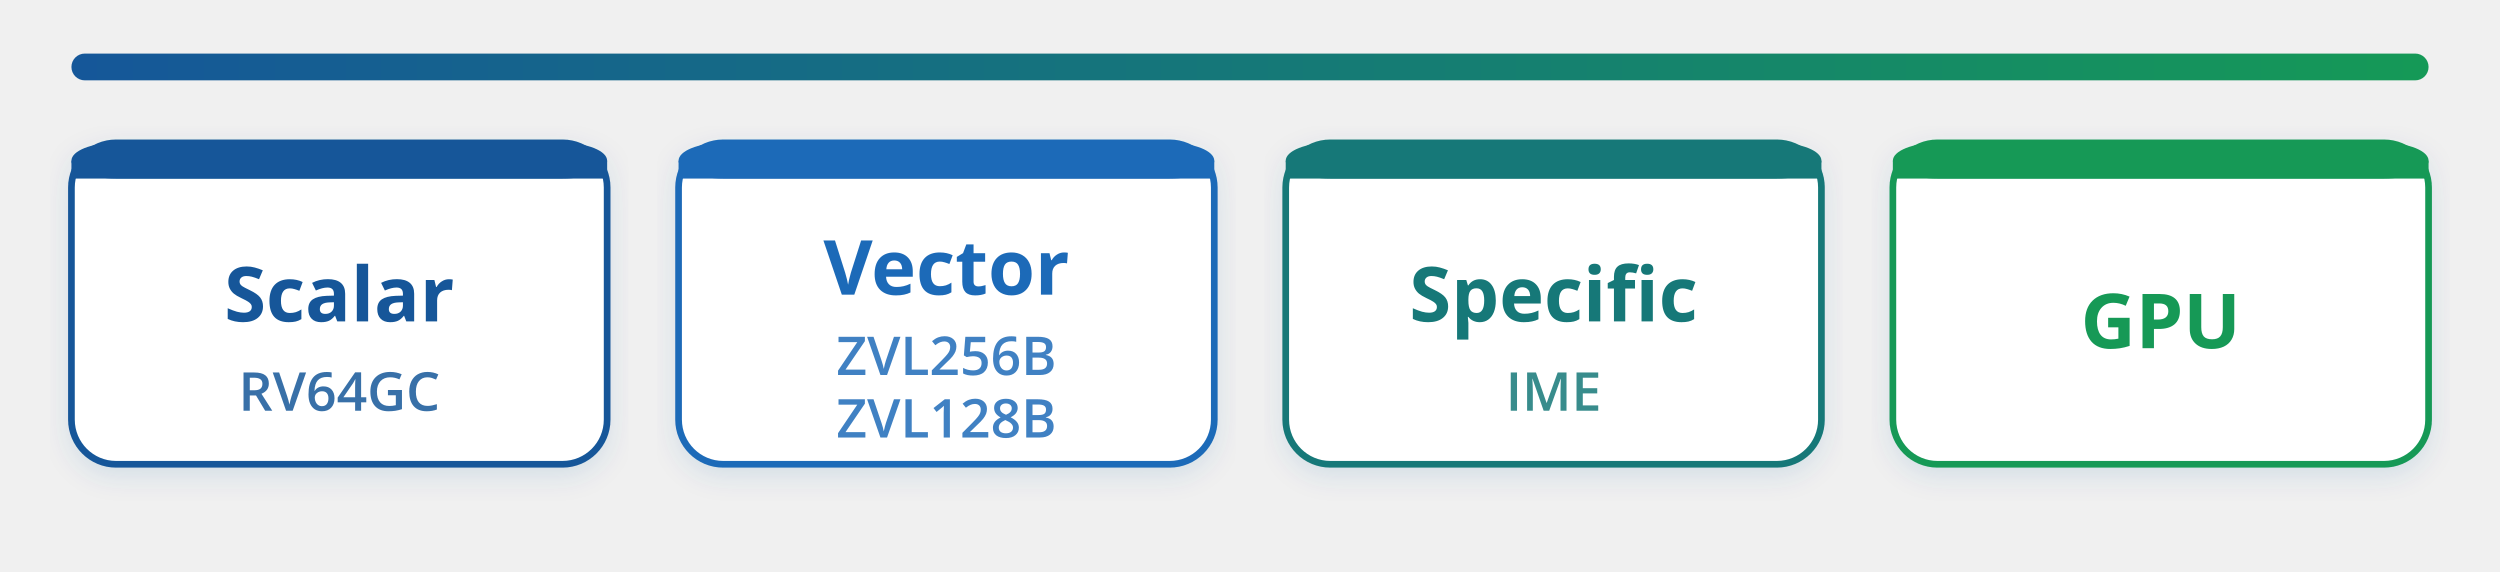
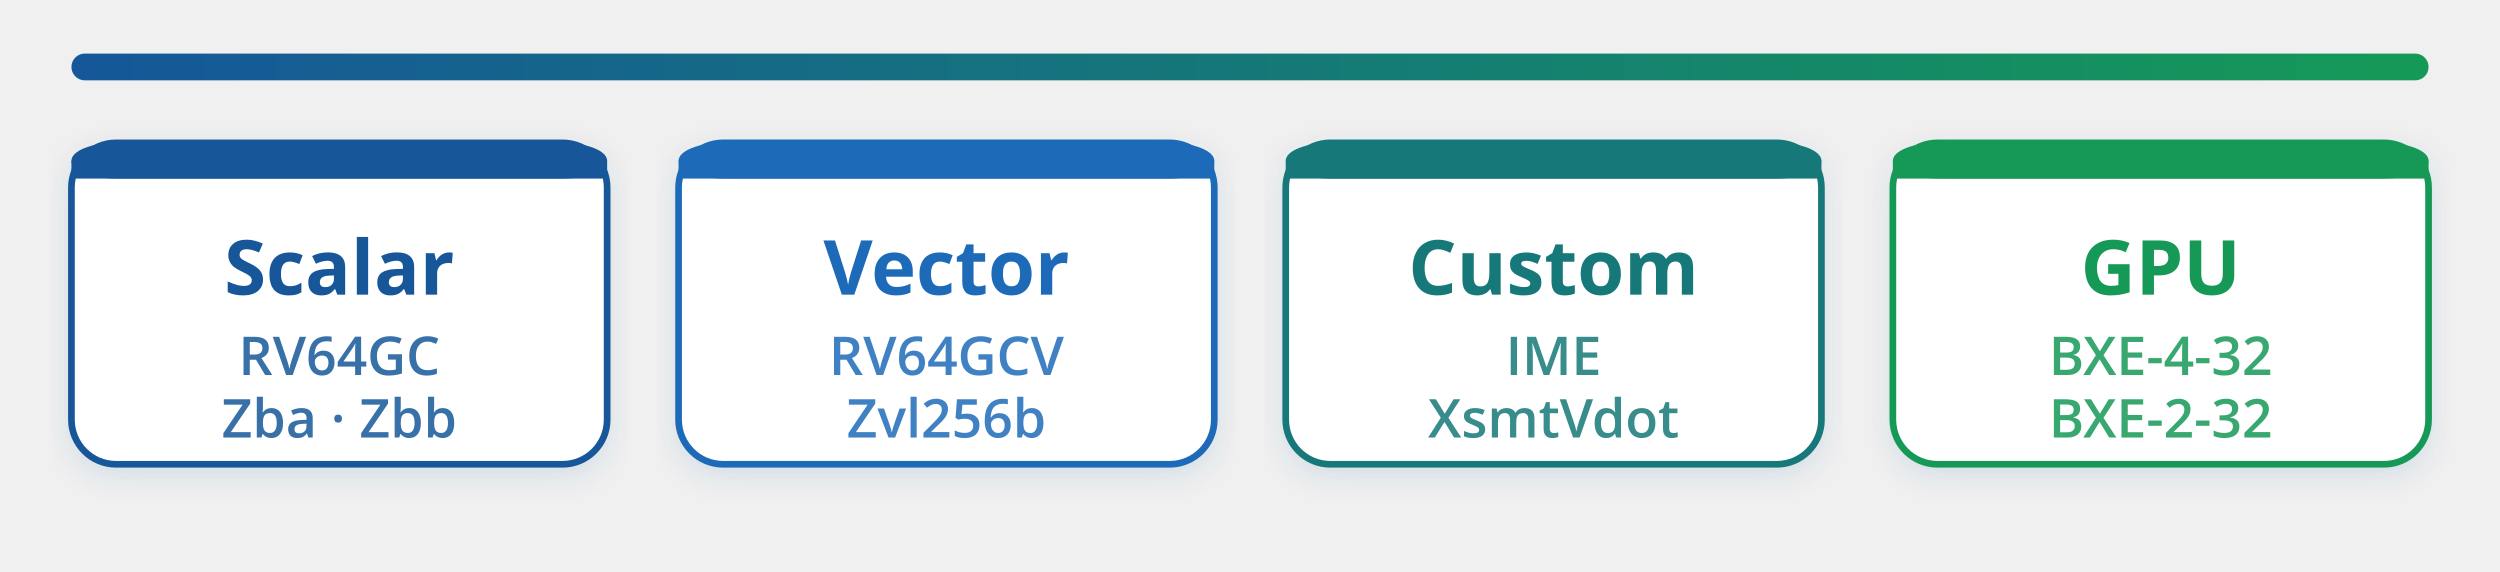
- <svg xmlns="http://www.w3.org/2000/svg" width="560" height="128" viewBox="0 0 560 128" role="img" aria-label="Scalar, Vector, Specific, and GPU compute backends">
+ <svg xmlns="http://www.w3.org/2000/svg" width="560" height="128" viewBox="0 0 560 128" role="img" aria-label="Scalar (RV64GC, Zba, Zbb), Vector (RV64GCV, Zvl256b), Custom (IME, XsmtVdot), GPU (BXE-4-32, BXE-2-32) compute backends">
  <defs>
    <linearGradient id="header-gradient" x1="0%" y1="0%" x2="100%" y2="0%">
      <stop offset="0%" stop-color="#155799" />
      <stop offset="100%" stop-color="#159957" />
    </linearGradient>
    <filter id="soft-shadow" x="-4%" y="-8%" width="108%" height="120%">
      <feDropShadow dx="0" dy="2" stdDeviation="3" flood-color="#155799" flood-opacity="0.12" />
    </filter>
  </defs>
  <rect x="16" y="12" width="528" height="6" rx="3" fill="url(#header-gradient)" />
  <g filter="url(#soft-shadow)">
    <rect x="16" y="32" width="120" height="72" rx="10" fill="#ffffff" stroke="#155799" stroke-width="1.5" />
    <rect x="16" y="32" width="120" height="8" rx="10" fill="#155799" />
    <rect x="16" y="36" width="120" height="4" fill="#155799" />
-     <text x="76" y="72" text-anchor="middle" font-family="'Open Sans', 'Helvetica Neue', Helvetica, Arial, sans-serif" font-size="17" font-weight="700" fill="#155799">Scalar</text>
-     <text x="76" y="92" text-anchor="middle" font-family="'Open Sans', 'Helvetica Neue', Helvetica, Arial, sans-serif" font-size="12" font-weight="600" fill="#155799" opacity="0.85">RV64GC</text>
+     <text x="76" y="66" text-anchor="middle" font-family="'Open Sans', 'Helvetica Neue', Helvetica, Arial, sans-serif" font-size="17" font-weight="700" fill="#155799">Scalar</text>
+     <text x="76" y="84" text-anchor="middle" font-family="'Open Sans', 'Helvetica Neue', Helvetica, Arial, sans-serif" font-size="12" font-weight="600" fill="#155799" opacity="0.85">RV64GC</text>
+     <text x="76" y="98" text-anchor="middle" font-family="'Open Sans', 'Helvetica Neue', Helvetica, Arial, sans-serif" font-size="12" font-weight="600" fill="#155799" opacity="0.85">Zba · Zbb</text>
  </g>
  <g filter="url(#soft-shadow)">
    <rect x="152" y="32" width="120" height="72" rx="10" fill="#ffffff" stroke="#1e6bb8" stroke-width="1.5" />
    <rect x="152" y="32" width="120" height="8" rx="10" fill="#1e6bb8" />
    <rect x="152" y="36" width="120" height="4" fill="#1e6bb8" />
    <text x="212" y="66" text-anchor="middle" font-family="'Open Sans', 'Helvetica Neue', Helvetica, Arial, sans-serif" font-size="17" font-weight="700" fill="#1e6bb8">Vector</text>
-     <text x="212" y="84" text-anchor="middle" font-family="'Open Sans', 'Helvetica Neue', Helvetica, Arial, sans-serif" font-size="12" font-weight="600" fill="#1e6bb8" opacity="0.85">ZVL256B</text>
-     <text x="212" y="98" text-anchor="middle" font-family="'Open Sans', 'Helvetica Neue', Helvetica, Arial, sans-serif" font-size="12" font-weight="600" fill="#1e6bb8" opacity="0.85">ZVL128B</text>
+     <text x="212" y="84" text-anchor="middle" font-family="'Open Sans', 'Helvetica Neue', Helvetica, Arial, sans-serif" font-size="12" font-weight="600" fill="#1e6bb8" opacity="0.85">RV64GCV</text>
+     <text x="212" y="98" text-anchor="middle" font-family="'Open Sans', 'Helvetica Neue', Helvetica, Arial, sans-serif" font-size="12" font-weight="600" fill="#1e6bb8" opacity="0.85">Zvl256b</text>
  </g>
  <g filter="url(#soft-shadow)">
    <rect x="288" y="32" width="120" height="72" rx="10" fill="#ffffff" stroke="#157878" stroke-width="1.5" />
    <rect x="288" y="32" width="120" height="8" rx="10" fill="#157878" />
    <rect x="288" y="36" width="120" height="4" fill="#157878" />
-     <text x="348" y="72" text-anchor="middle" font-family="'Open Sans', 'Helvetica Neue', Helvetica, Arial, sans-serif" font-size="17" font-weight="700" fill="#157878">Specific</text>
-     <text x="348" y="92" text-anchor="middle" font-family="'Open Sans', 'Helvetica Neue', Helvetica, Arial, sans-serif" font-size="12" font-weight="600" fill="#157878" opacity="0.85">IME</text>
+     <text x="348" y="66" text-anchor="middle" font-family="'Open Sans', 'Helvetica Neue', Helvetica, Arial, sans-serif" font-size="17" font-weight="700" fill="#157878">Custom</text>
+     <text x="348" y="84" text-anchor="middle" font-family="'Open Sans', 'Helvetica Neue', Helvetica, Arial, sans-serif" font-size="12" font-weight="600" fill="#157878" opacity="0.85">IME</text>
+     <text x="348" y="98" text-anchor="middle" font-family="'Open Sans', 'Helvetica Neue', Helvetica, Arial, sans-serif" font-size="12" font-weight="600" fill="#157878" opacity="0.85">XsmtVdot</text>
  </g>
  <g filter="url(#soft-shadow)">
    <rect x="424" y="32" width="120" height="72" rx="10" fill="#ffffff" stroke="#159957" stroke-width="1.5" />
    <rect x="424" y="32" width="120" height="8" rx="10" fill="#159957" />
    <rect x="424" y="36" width="120" height="4" fill="#159957" />
-     <text x="484" y="78" text-anchor="middle" font-family="'Open Sans', 'Helvetica Neue', Helvetica, Arial, sans-serif" font-size="17" font-weight="700" fill="#159957">GPU</text>
+     <text x="484" y="66" text-anchor="middle" font-family="'Open Sans', 'Helvetica Neue', Helvetica, Arial, sans-serif" font-size="17" font-weight="700" fill="#159957">GPU</text>
+     <text x="484" y="84" text-anchor="middle" font-family="'Open Sans', 'Helvetica Neue', Helvetica, Arial, sans-serif" font-size="12" font-weight="600" fill="#159957" opacity="0.85">BXE-4-32</text>
+     <text x="484" y="98" text-anchor="middle" font-family="'Open Sans', 'Helvetica Neue', Helvetica, Arial, sans-serif" font-size="12" font-weight="600" fill="#159957" opacity="0.85">BXE-2-32</text>
  </g>
</svg>
